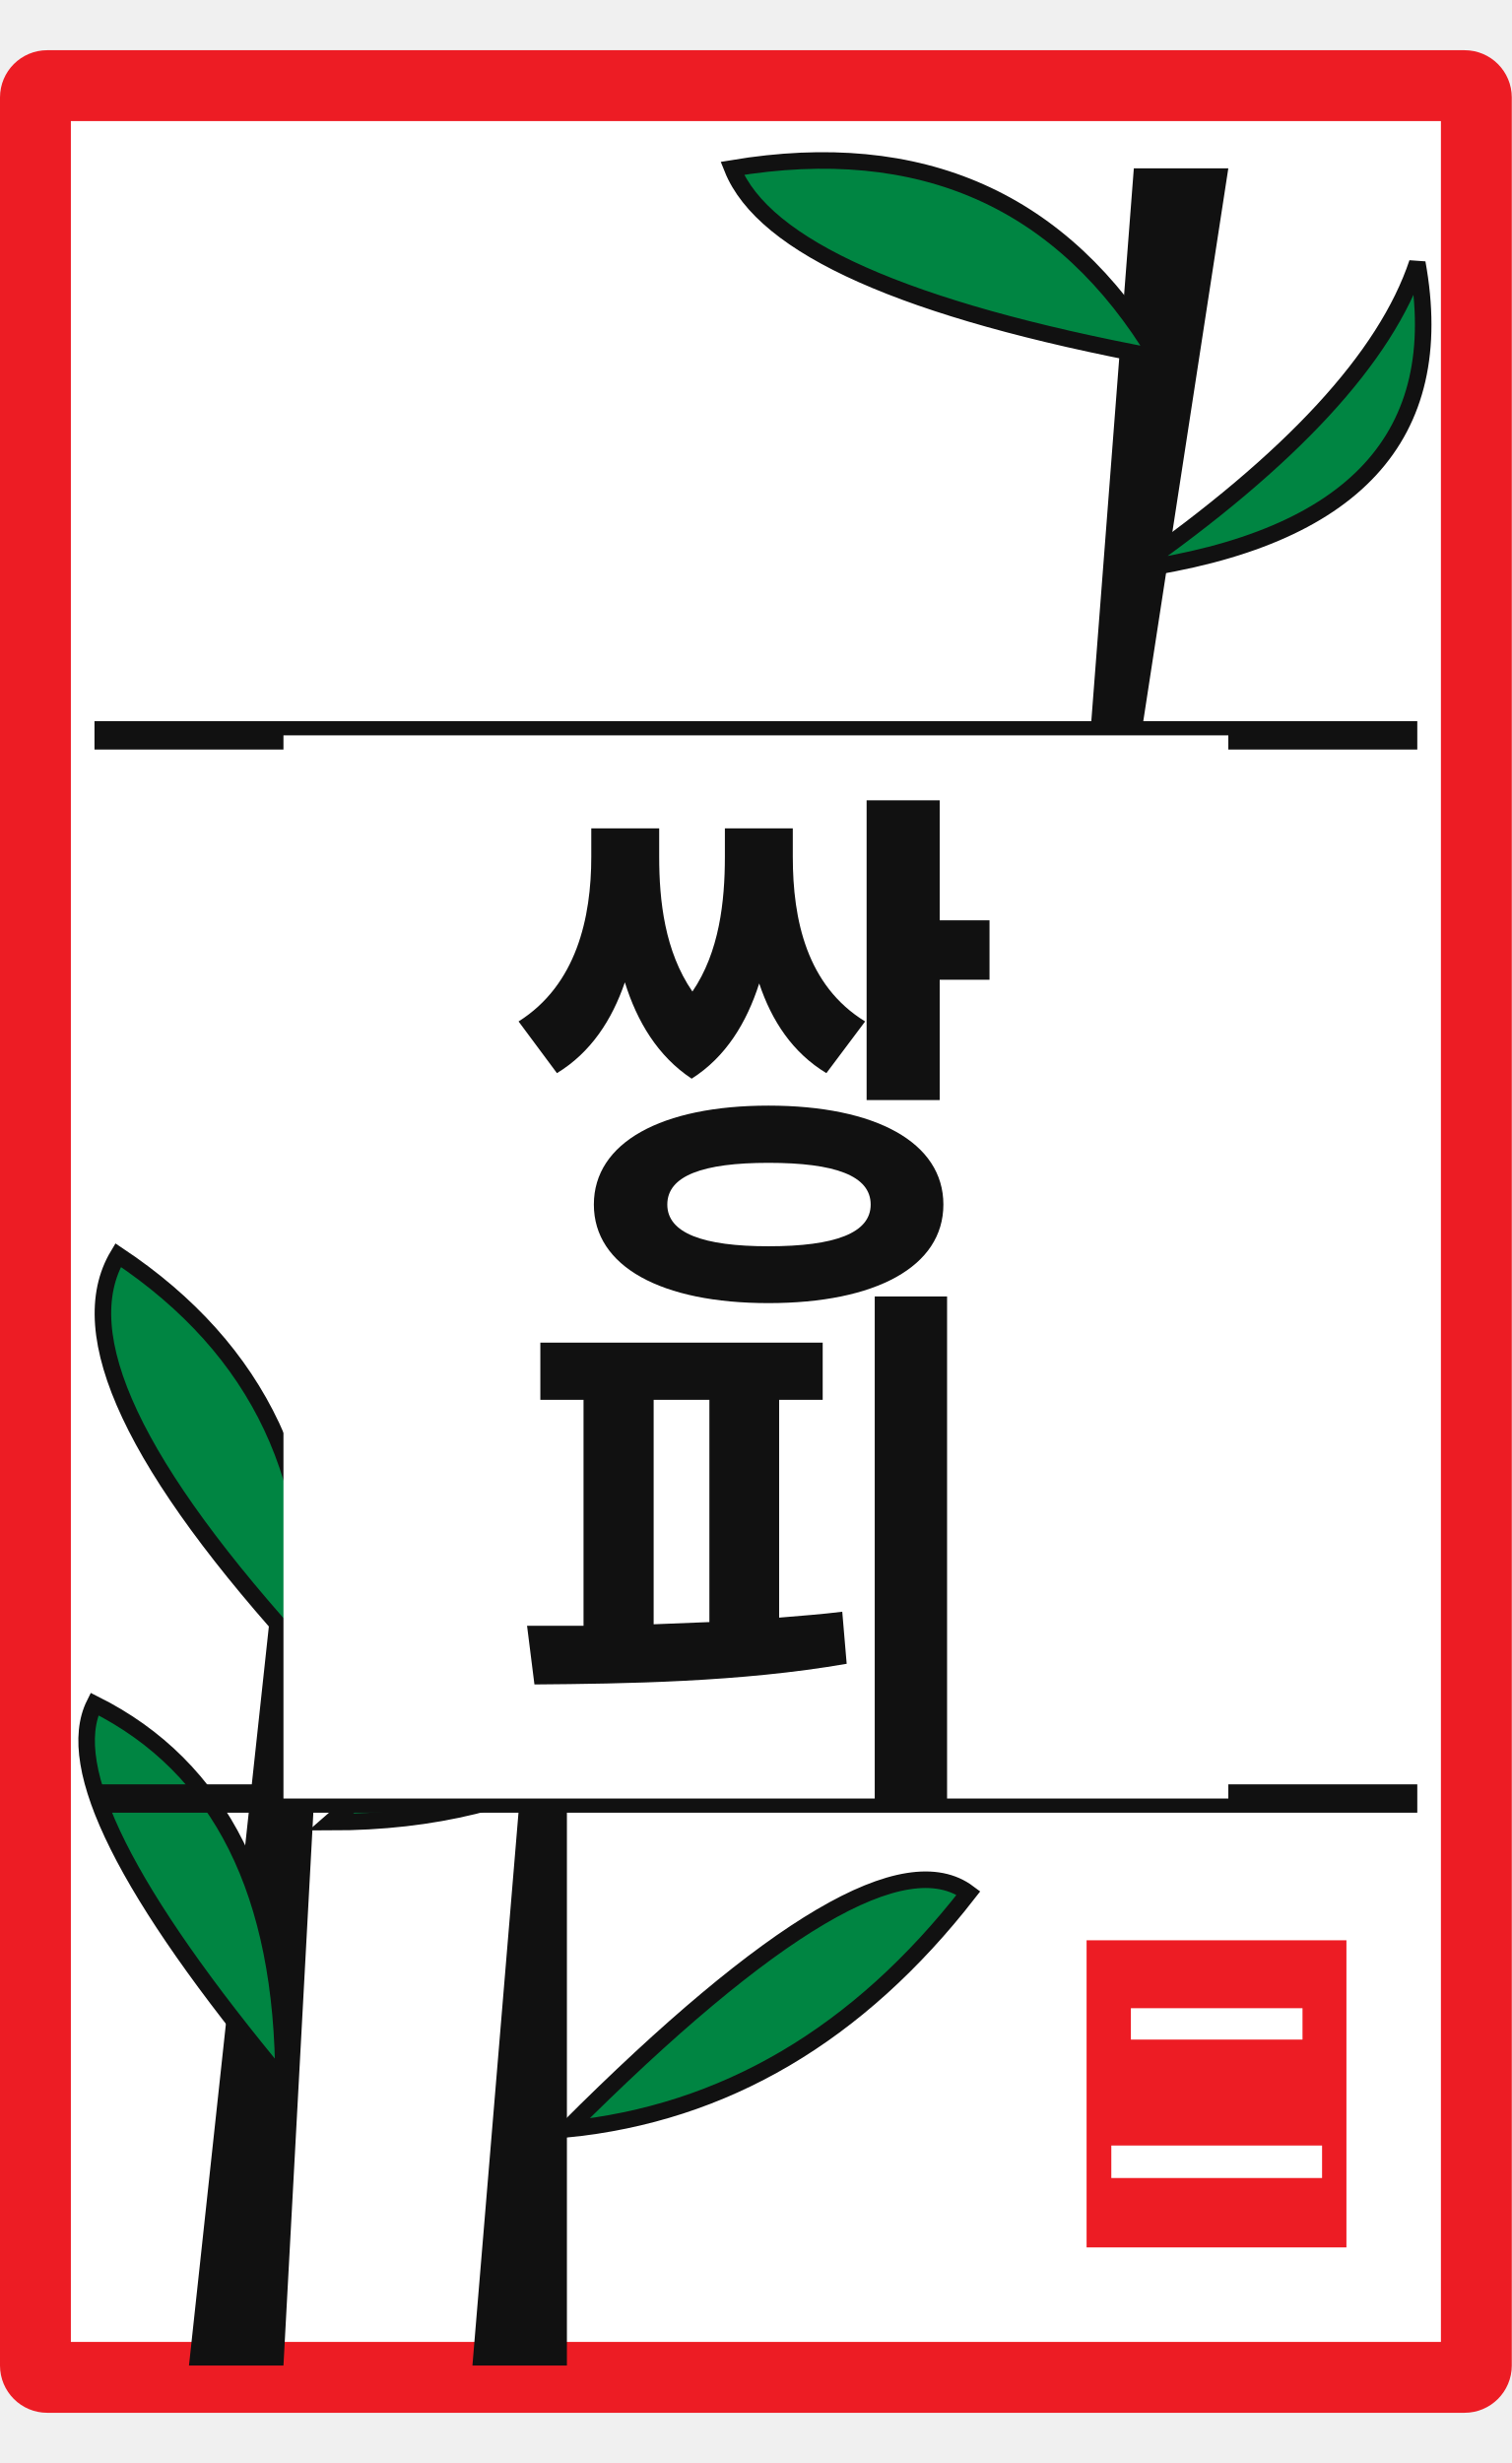
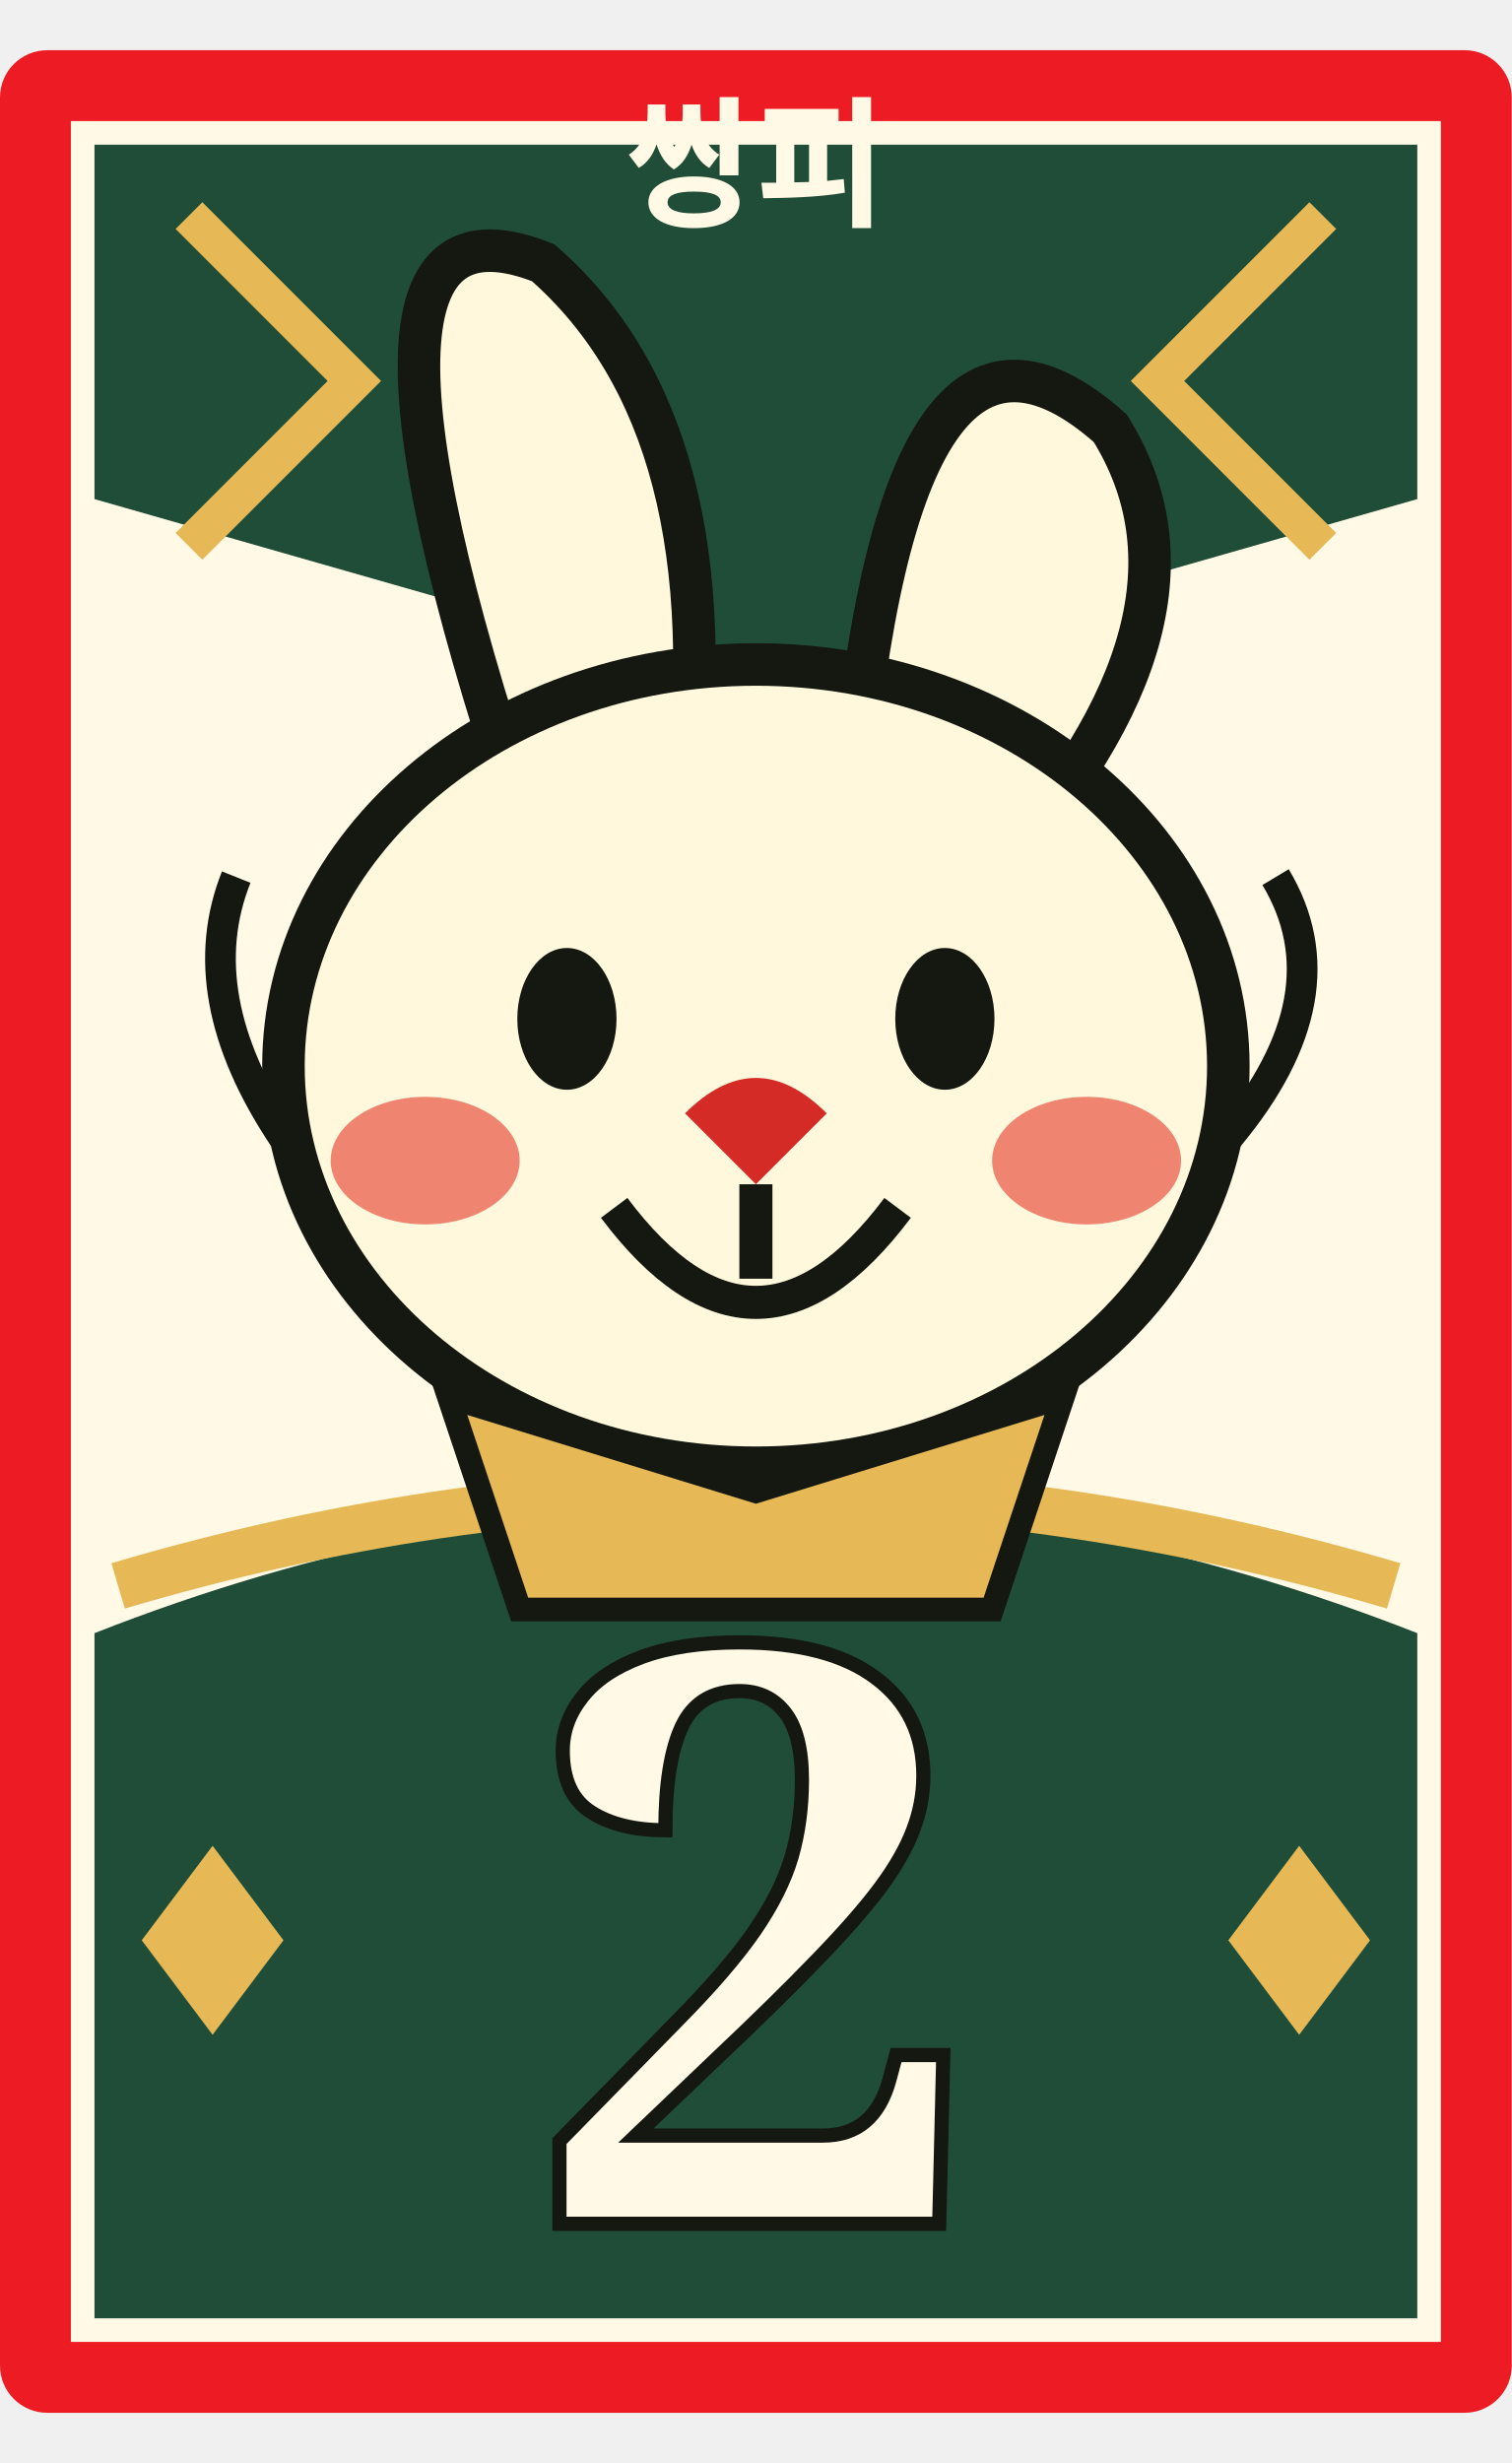
<svg xmlns="http://www.w3.org/2000/svg" width="256" height="417" viewBox="0 0 64 100">
  <rect width="64" height="100" rx="2" fill="#ed1c24" />
-   <rect x="3" y="3" width="58" height="94" fill="#fff" />
-   <path d="M8 98L12 61L14 61L12 98ZM20 98L22 74L24 74L24 98ZM48 5L46 31L48 31L52 5Z" fill="#111" />
-   <g fill="#008542" stroke="#111" stroke-width=".7">
-     <path d="M13 68Q2 56 5 51Q14 57 13 68ZM14 75Q30 61 33 64Q27 75 14 75ZM12 86Q2 74 4 70Q12 74 12 86ZM24 88Q37 75 41 78Q34 87 24 88ZM49 13Q33 10 31 5Q43 3 49 13ZM48 22Q58 15 60 9Q62 20 48 22Z" />
-   </g>
-   <path d="M4 29H60M4 74H60" stroke="#111" stroke-width="1.2" />
-   <rect x="12" y="29" width="40" height="45" fill="#fff" />
-   <text x="32" y="51" text-anchor="middle" font-family="serif" font-weight="900" font-size="23" fill="#111">쌍</text>
-   <text x="32" y="72" text-anchor="middle" font-family="serif" font-weight="900" font-size="23" fill="#111">피</text>
-   <rect x="46" y="80" width="11" height="13" fill="#ed1c24" />
-   <text x="51.5" y="90" text-anchor="middle" font-family="serif" font-weight="bold" font-size="10" fill="#fff">二</text>
+   <rect x="3" y="3" width="58" height="94" fill="#fff9e5" />
+   <path d="M4 4H60V19L32 27L4 19Z" fill="#204d37" />
+   <path d="M8 7L15 14L8 21M56 7L49 14L56 21" fill="none" stroke="#e7b956" stroke-width="1.6" />
+   <path d="M4 67Q32 56 60 67V96H4Z" fill="#204d37" />
+   <path d="M5 65Q32 57 59 65" fill="none" stroke="#e7b956" stroke-width="2" />
+   <path d="M22 32Q13 5 23 9Q31 16 29 32M36 32Q38 8 47 16Q52 24 42 35" fill="#fff8dc" stroke="#151711" stroke-width="1.8" />
+   <ellipse cx="32" cy="43" rx="20" ry="17" fill="#fff8dc" stroke="#151711" stroke-width="1.8" />
+   <path d="M12 46Q8 40 10 35M52 46Q57 40 54 35" fill="none" stroke="#151711" stroke-width="1.3" />
+   <ellipse cx="24" cy="41" rx="2.1" ry="3" fill="#151711" />
+   <ellipse cx="40" cy="41" rx="2.1" ry="3" fill="#151711" />
+   <path d="M29 45Q32 42 35 45L32 48Z" fill="#d52b27" />
+   <path d="M26 49Q32 57 38 49M32 48V52" fill="none" stroke="#151711" stroke-width="1.4" />
+   <ellipse cx="18" cy="47" rx="4" ry="2.7" fill="#ef8471" />
+   <ellipse cx="46" cy="47" rx="4" ry="2.7" fill="#ef8471" />
+   <path d="M19 57L32 61L45 57L42 66H22Z" fill="#e7b956" stroke="#151711" stroke-width="1" />
+   <text x="32" y="92" text-anchor="middle" font-size="34" font-weight="900" font-family="Georgia,serif" fill="#fff9e5" stroke="#151711" stroke-width=".6">2</text>
+   <path d="M9 76L12 80L9 84L6 80ZM55 76L58 80L55 84L52 80Z" fill="#e7b956" />
+   <text x="32" y="7" text-anchor="middle" font-size="6" font-weight="900" font-family="sans-serif" fill="#fff9e5">쌍피</text>
</svg>
